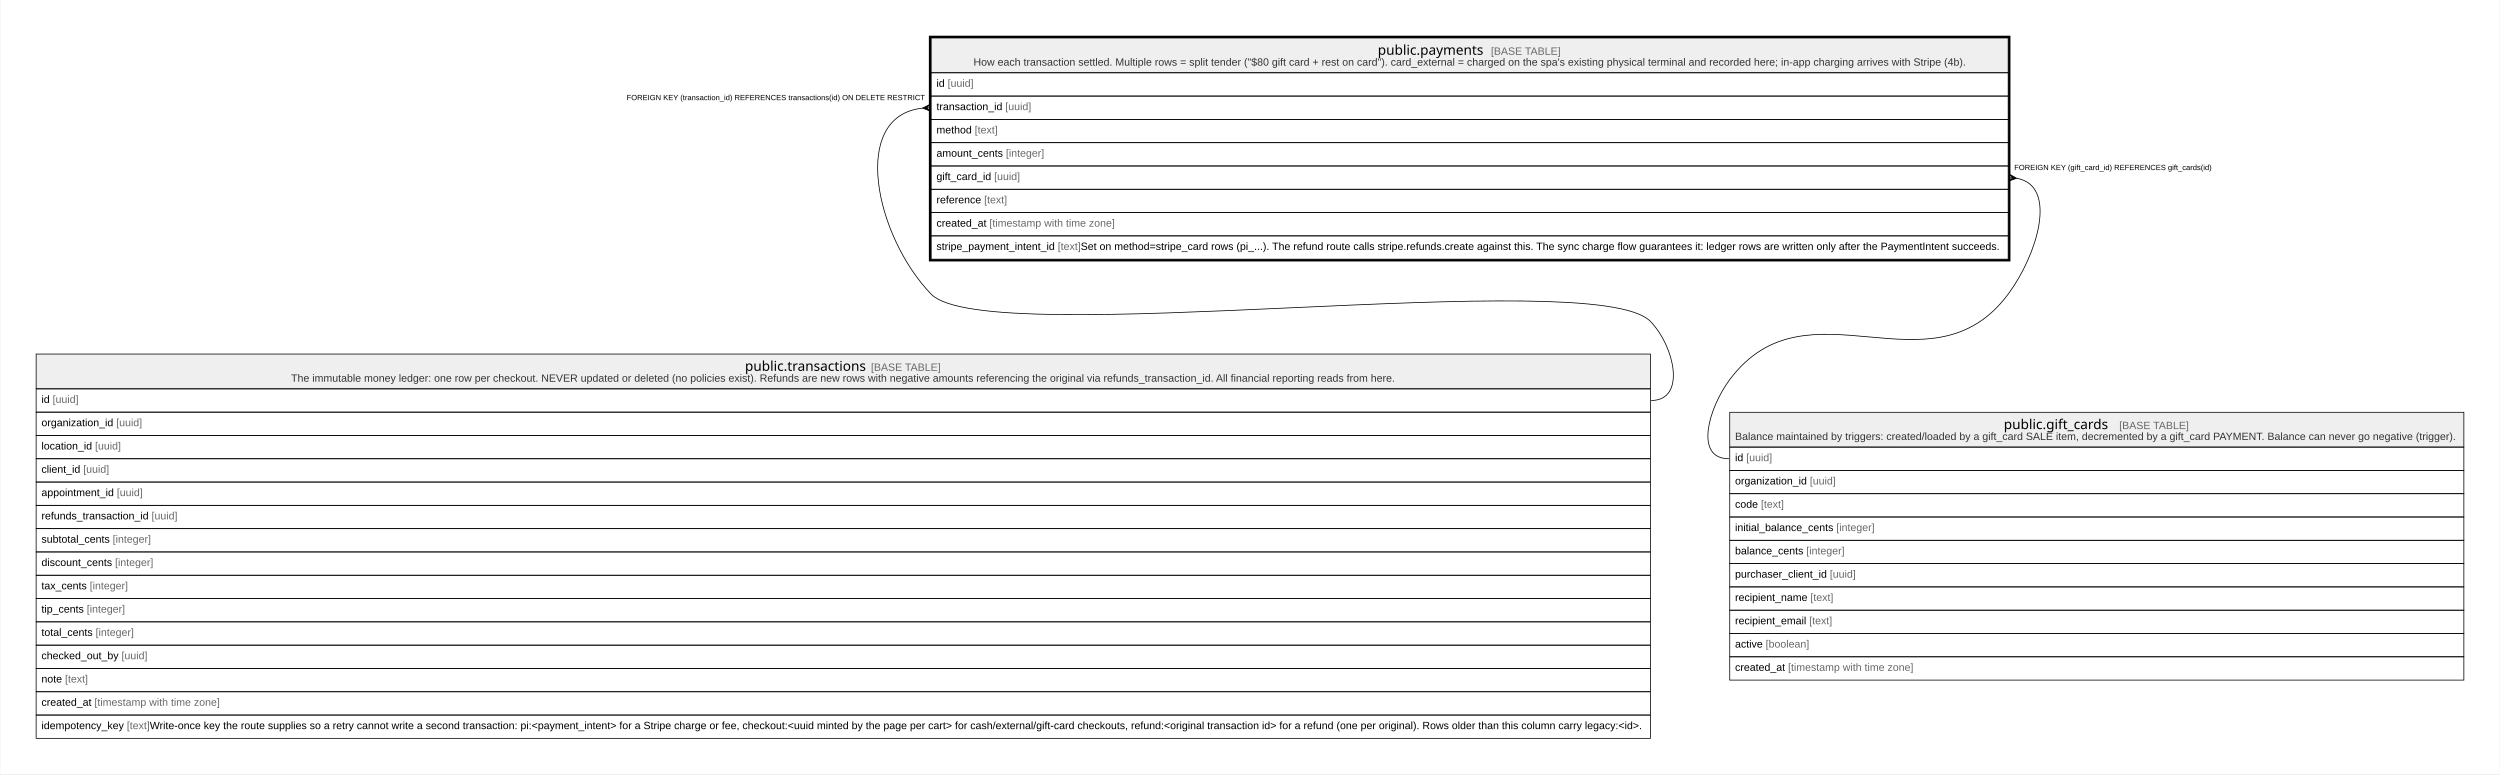
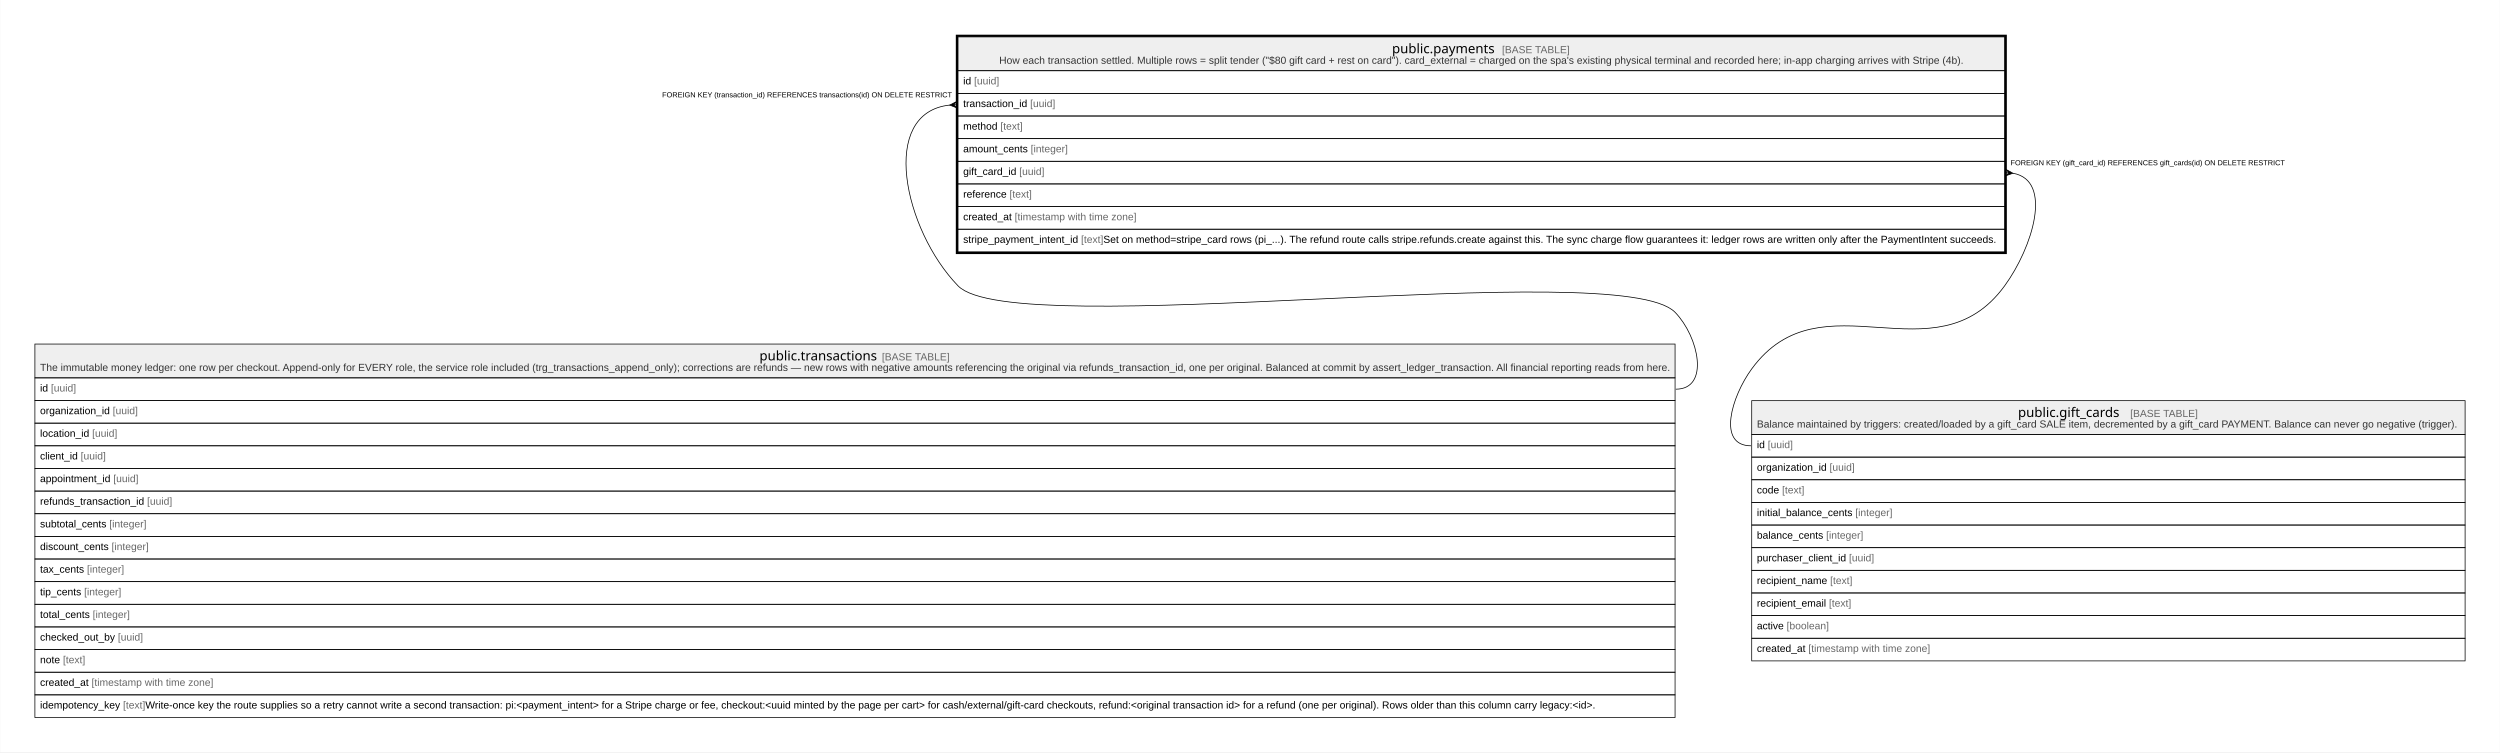
- <svg xmlns="http://www.w3.org/2000/svg" width="3304pt" height="1023pt" viewBox="0.00 0.00 3303.50 1023.20">
+ <svg xmlns="http://www.w3.org/2000/svg" width="3400pt" height="1023pt" viewBox="0.00 0.00 3400.13 1023.20">
  <g id="graph0" class="graph" transform="scale(1 1) rotate(0) translate(4 1019.2)">
-     <polygon fill="white" stroke="none" points="-4,4 -4,-1019.2 3299.5,-1019.2 3299.5,4 -4,4" />
+     <polygon fill="white" stroke="none" points="-4,4 -4,-1019.2 3396.13,-1019.2 3396.13,4 -4,4" />
    <g id="node1" class="node">
-       <polygon fill="#efefef" stroke="none" points="1226.27,-923 1226.27,-969 2649.94,-969 2649.94,-923 1226.27,-923" />
-       <polygon fill="none" stroke="black" points="1226.27,-923 1226.27,-969 2649.94,-969 2649.94,-923 1226.27,-923" />
-       <text text-anchor="start" x="1816.62" y="-946.8" font-family="Arial Bold" font-size="18.00">public.payments</text>
-       <text text-anchor="start" x="1935.1" y="-946.8" font-family="Arial" font-size="14.00">    </text>
-       <text text-anchor="start" x="1966.21" y="-946.8" font-family="Arial" font-size="14.00" fill="#666666">[BASE TABLE]</text>
-       <text text-anchor="start" x="1282.21" y="-932.4" font-family="Arial" font-size="14.00" fill="#333333">How each transaction settled. Multiple rows = split tender ("$80 gift card + rest on card"). card_external = charged on the spa's existing physical terminal and recorded here; in-app charging arrives with Stripe (4b).</text>
-       <polygon fill="none" stroke="black" points="1226.27,-892.2 1226.27,-923 2649.94,-923 2649.94,-892.2 1226.27,-892.2" />
-       <text text-anchor="start" x="1233.27" y="-904.4" font-family="Arial" font-size="14.00">id </text>
-       <text text-anchor="start" x="1248.05" y="-904.4" font-family="Arial" font-size="14.00" fill="#666666">[uuid]</text>
-       <polygon fill="none" stroke="black" points="1226.27,-861.4 1226.27,-892.2 2649.94,-892.2 2649.94,-861.4 1226.27,-861.4" />
-       <text text-anchor="start" x="1233.27" y="-873.6" font-family="Arial" font-size="14.00">transaction_id </text>
-       <text text-anchor="start" x="1324.32" y="-873.6" font-family="Arial" font-size="14.00" fill="#666666">[uuid]</text>
-       <polygon fill="none" stroke="black" points="1226.27,-830.6 1226.27,-861.4 2649.94,-861.4 2649.94,-830.6 1226.27,-830.6" />
-       <text text-anchor="start" x="1233.27" y="-842.8" font-family="Arial" font-size="14.00">method </text>
-       <text text-anchor="start" x="1283.85" y="-842.8" font-family="Arial" font-size="14.00" fill="#666666">[text]</text>
-       <polygon fill="none" stroke="black" points="1226.27,-799.8 1226.27,-830.6 2649.94,-830.6 2649.94,-799.8 1226.27,-799.8" />
-       <text text-anchor="start" x="1233.27" y="-812" font-family="Arial" font-size="14.00">amount_cents </text>
-       <text text-anchor="start" x="1325.1" y="-812" font-family="Arial" font-size="14.00" fill="#666666">[integer]</text>
-       <polygon fill="none" stroke="black" points="1226.27,-769 1226.27,-799.8 2649.94,-799.8 2649.94,-769 1226.27,-769" />
-       <text text-anchor="start" x="1233.27" y="-781.2" font-family="Arial" font-size="14.00">gift_card_id </text>
-       <text text-anchor="start" x="1309.53" y="-781.2" font-family="Arial" font-size="14.00" fill="#666666">[uuid]</text>
-       <polygon fill="none" stroke="black" points="1226.27,-738.2 1226.27,-769 2649.94,-769 2649.94,-738.2 1226.27,-738.2" />
-       <text text-anchor="start" x="1233.27" y="-750.4" font-family="Arial" font-size="14.00">reference </text>
-       <text text-anchor="start" x="1296.3" y="-750.4" font-family="Arial" font-size="14.00" fill="#666666">[text]</text>
-       <polygon fill="none" stroke="black" points="1226.27,-707.4 1226.27,-738.2 2649.94,-738.2 2649.94,-707.4 1226.27,-707.4" />
-       <text text-anchor="start" x="1233.27" y="-719.6" font-family="Arial" font-size="14.00">created_at </text>
-       <text text-anchor="start" x="1303.31" y="-719.6" font-family="Arial" font-size="14.00" fill="#666666">[timestamp with time zone]</text>
-       <polygon fill="none" stroke="black" points="1226.27,-676.6 1226.27,-707.4 2649.94,-707.4 2649.94,-676.6 1226.27,-676.6" />
-       <text text-anchor="start" x="1233.27" y="-688.8" font-family="Arial" font-size="14.00">stripe_payment_intent_id </text>
-       <text text-anchor="start" x="1393.59" y="-688.8" font-family="Arial" font-size="14.00" fill="#666666">[text]</text>
-       <text text-anchor="start" x="1423.93" y="-688.8" font-family="Arial" font-size="14.00"> Set on method=stripe_card rows (pi_...). The refund route calls stripe.refunds.create against this. The sync charge flow guarantees it: ledger rows are written only after the PaymentIntent succeeds.</text>
-       <polygon fill="none" stroke="black" stroke-width="3" points="1224.77,-675.1 1224.77,-970.5 2651.44,-970.5 2651.44,-675.1 1224.77,-675.1" />
+       <polygon fill="#efefef" stroke="none" points="1298.9,-923 1298.9,-969 2722.57,-969 2722.57,-923 1298.9,-923" />
+       <polygon fill="none" stroke="black" points="1298.9,-923 1298.9,-969 2722.57,-969 2722.57,-923 1298.9,-923" />
+       <text text-anchor="start" x="1889.25" y="-946.8" font-family="Arial Bold" font-size="18.00">public.payments</text>
+       <text text-anchor="start" x="2007.73" y="-946.8" font-family="Arial" font-size="14.00">    </text>
+       <text text-anchor="start" x="2038.84" y="-946.8" font-family="Arial" font-size="14.00" fill="#666666">[BASE TABLE]</text>
+       <text text-anchor="start" x="1354.85" y="-932.4" font-family="Arial" font-size="14.00" fill="#333333">How each transaction settled. Multiple rows = split tender ("$80 gift card + rest on card"). card_external = charged on the spa's existing physical terminal and recorded here; in-app charging arrives with Stripe (4b).</text>
+       <polygon fill="none" stroke="black" points="1298.9,-892.2 1298.9,-923 2722.57,-923 2722.57,-892.2 1298.9,-892.2" />
+       <text text-anchor="start" x="1305.9" y="-904.4" font-family="Arial" font-size="14.00">id </text>
+       <text text-anchor="start" x="1320.68" y="-904.4" font-family="Arial" font-size="14.00" fill="#666666">[uuid]</text>
+       <polygon fill="none" stroke="black" points="1298.9,-861.4 1298.9,-892.2 2722.57,-892.2 2722.57,-861.4 1298.9,-861.4" />
+       <text text-anchor="start" x="1305.9" y="-873.6" font-family="Arial" font-size="14.00">transaction_id </text>
+       <text text-anchor="start" x="1396.95" y="-873.6" font-family="Arial" font-size="14.00" fill="#666666">[uuid]</text>
+       <polygon fill="none" stroke="black" points="1298.9,-830.6 1298.9,-861.4 2722.57,-861.4 2722.57,-830.6 1298.9,-830.6" />
+       <text text-anchor="start" x="1305.9" y="-842.8" font-family="Arial" font-size="14.00">method </text>
+       <text text-anchor="start" x="1356.48" y="-842.8" font-family="Arial" font-size="14.00" fill="#666666">[text]</text>
+       <polygon fill="none" stroke="black" points="1298.9,-799.8 1298.9,-830.6 2722.57,-830.6 2722.57,-799.8 1298.9,-799.8" />
+       <text text-anchor="start" x="1305.9" y="-812" font-family="Arial" font-size="14.00">amount_cents </text>
+       <text text-anchor="start" x="1397.73" y="-812" font-family="Arial" font-size="14.00" fill="#666666">[integer]</text>
+       <polygon fill="none" stroke="black" points="1298.9,-769 1298.9,-799.8 2722.57,-799.8 2722.57,-769 1298.9,-769" />
+       <text text-anchor="start" x="1305.9" y="-781.2" font-family="Arial" font-size="14.00">gift_card_id </text>
+       <text text-anchor="start" x="1382.16" y="-781.2" font-family="Arial" font-size="14.00" fill="#666666">[uuid]</text>
+       <polygon fill="none" stroke="black" points="1298.9,-738.2 1298.9,-769 2722.57,-769 2722.57,-738.2 1298.9,-738.2" />
+       <text text-anchor="start" x="1305.9" y="-750.4" font-family="Arial" font-size="14.00">reference </text>
+       <text text-anchor="start" x="1368.93" y="-750.4" font-family="Arial" font-size="14.00" fill="#666666">[text]</text>
+       <polygon fill="none" stroke="black" points="1298.9,-707.4 1298.9,-738.2 2722.57,-738.2 2722.57,-707.4 1298.9,-707.4" />
+       <text text-anchor="start" x="1305.9" y="-719.6" font-family="Arial" font-size="14.00">created_at </text>
+       <text text-anchor="start" x="1375.94" y="-719.6" font-family="Arial" font-size="14.00" fill="#666666">[timestamp with time zone]</text>
+       <polygon fill="none" stroke="black" points="1298.9,-676.6 1298.9,-707.4 2722.57,-707.4 2722.57,-676.6 1298.9,-676.6" />
+       <text text-anchor="start" x="1305.9" y="-688.8" font-family="Arial" font-size="14.00">stripe_payment_intent_id </text>
+       <text text-anchor="start" x="1466.22" y="-688.8" font-family="Arial" font-size="14.00" fill="#666666">[text]</text>
+       <text text-anchor="start" x="1496.56" y="-688.8" font-family="Arial" font-size="14.00"> Set on method=stripe_card rows (pi_...). The refund route calls stripe.refunds.create against this. The sync charge flow guarantees it: ledger rows are written only after the PaymentIntent succeeds.</text>
+       <polygon fill="none" stroke="black" stroke-width="3" points="1297.4,-675.1 1297.4,-970.5 2724.07,-970.5 2724.07,-675.1 1297.4,-675.1" />
    </g>
    <g id="node2" class="node">
-       <polygon fill="#efefef" stroke="none" points="43.2,-505.2 43.2,-551.2 2177,-551.2 2177,-505.2 43.2,-505.2" />
-       <polygon fill="none" stroke="black" points="43.2,-505.2 43.2,-551.2 2177,-551.2 2177,-505.2 43.2,-505.2" />
-       <text text-anchor="start" x="980.12" y="-529" font-family="Arial Bold" font-size="18.00">public.transactions</text>
-       <text text-anchor="start" x="1115.59" y="-529" font-family="Arial" font-size="14.00">    </text>
-       <text text-anchor="start" x="1146.71" y="-529" font-family="Arial" font-size="14.00" fill="#666666">[BASE TABLE]</text>
-       <text text-anchor="start" x="380.16" y="-514.6" font-family="Arial" font-size="14.00" fill="#333333">The immutable money ledger: one row per checkout. NEVER updated or deleted (no policies exist). Refunds are new rows with negative amounts referencing the original via refunds_transaction_id. All financial reporting reads from here.</text>
-       <polygon fill="none" stroke="black" points="43.2,-474.4 43.2,-505.2 2177,-505.2 2177,-474.4 43.2,-474.4" />
+       <polygon fill="#efefef" stroke="none" points="43.2,-505.2 43.2,-551.2 2274.27,-551.2 2274.27,-505.2 43.2,-505.2" />
+       <polygon fill="none" stroke="black" points="43.2,-505.2 43.2,-551.2 2274.27,-551.2 2274.27,-505.2 43.2,-505.2" />
+       <text text-anchor="start" x="1028.76" y="-529" font-family="Arial Bold" font-size="18.00">public.transactions</text>
+       <text text-anchor="start" x="1164.22" y="-529" font-family="Arial" font-size="14.00">    </text>
+       <text text-anchor="start" x="1195.34" y="-529" font-family="Arial" font-size="14.00" fill="#666666">[BASE TABLE]</text>
+       <text text-anchor="start" x="50.2" y="-514.6" font-family="Arial" font-size="14.00" fill="#333333">The immutable money ledger: one row per checkout. Append-only for EVERY role, the service role included (trg_transactions_append_only); corrections are refunds — new rows with negative amounts referencing the original via refunds_transaction_id, one per original. Balanced at commit by assert_ledger_transaction. All financial reporting reads from here.</text>
+       <polygon fill="none" stroke="black" points="43.2,-474.4 43.2,-505.2 2274.27,-505.2 2274.27,-474.4 43.2,-474.4" />
      <text text-anchor="start" x="50.2" y="-486.6" font-family="Arial" font-size="14.00">id </text>
      <text text-anchor="start" x="64.99" y="-486.6" font-family="Arial" font-size="14.00" fill="#666666">[uuid]</text>
-       <polygon fill="none" stroke="black" points="43.2,-443.6 43.2,-474.4 2177,-474.4 2177,-443.6 43.2,-443.6" />
+       <polygon fill="none" stroke="black" points="43.2,-443.6 43.2,-474.4 2274.27,-474.4 2274.27,-443.6 43.2,-443.6" />
      <text text-anchor="start" x="50.2" y="-455.8" font-family="Arial" font-size="14.00">organization_id </text>
      <text text-anchor="start" x="149.05" y="-455.8" font-family="Arial" font-size="14.00" fill="#666666">[uuid]</text>
-       <polygon fill="none" stroke="black" points="43.2,-412.8 43.2,-443.6 2177,-443.6 2177,-412.8 43.2,-412.8" />
+       <polygon fill="none" stroke="black" points="43.2,-412.8 43.2,-443.6 2274.27,-443.6 2274.27,-412.8 43.2,-412.8" />
      <text text-anchor="start" x="50.2" y="-425" font-family="Arial" font-size="14.00">location_id </text>
      <text text-anchor="start" x="121.03" y="-425" font-family="Arial" font-size="14.00" fill="#666666">[uuid]</text>
-       <polygon fill="none" stroke="black" points="43.2,-382 43.2,-412.8 2177,-412.8 2177,-382 43.2,-382" />
+       <polygon fill="none" stroke="black" points="43.2,-382 43.2,-412.8 2274.27,-412.8 2274.27,-382 43.2,-382" />
      <text text-anchor="start" x="50.2" y="-394.2" font-family="Arial" font-size="14.00">client_id </text>
      <text text-anchor="start" x="105.45" y="-394.2" font-family="Arial" font-size="14.00" fill="#666666">[uuid]</text>
-       <polygon fill="none" stroke="black" points="43.2,-351.2 43.2,-382 2177,-382 2177,-351.2 43.2,-351.2" />
+       <polygon fill="none" stroke="black" points="43.2,-351.2 43.2,-382 2274.27,-382 2274.27,-351.2 43.2,-351.2" />
      <text text-anchor="start" x="50.2" y="-363.4" font-family="Arial" font-size="14.00">appointment_id </text>
      <text text-anchor="start" x="149.83" y="-363.4" font-family="Arial" font-size="14.00" fill="#666666">[uuid]</text>
-       <polygon fill="none" stroke="black" points="43.2,-320.4 43.2,-351.2 2177,-351.2 2177,-320.4 43.2,-320.4" />
+       <polygon fill="none" stroke="black" points="43.2,-320.4 43.2,-351.2 2274.27,-351.2 2274.27,-320.4 43.2,-320.4" />
      <text text-anchor="start" x="50.2" y="-332.6" font-family="Arial" font-size="14.00">refunds_transaction_id </text>
      <text text-anchor="start" x="195.74" y="-332.6" font-family="Arial" font-size="14.00" fill="#666666">[uuid]</text>
-       <polygon fill="none" stroke="black" points="43.2,-289.6 43.2,-320.4 2177,-320.4 2177,-289.6 43.2,-289.6" />
+       <polygon fill="none" stroke="black" points="43.2,-289.6 43.2,-320.4 2274.27,-320.4 2274.27,-289.6 43.2,-289.6" />
      <text text-anchor="start" x="50.2" y="-301.8" font-family="Arial" font-size="14.00">subtotal_cents </text>
      <text text-anchor="start" x="144.37" y="-301.8" font-family="Arial" font-size="14.00" fill="#666666">[integer]</text>
-       <polygon fill="none" stroke="black" points="43.2,-258.8 43.2,-289.6 2177,-289.6 2177,-258.8 43.2,-258.8" />
+       <polygon fill="none" stroke="black" points="43.2,-258.8 43.2,-289.6 2274.27,-289.6 2274.27,-258.8 43.2,-258.8" />
      <text text-anchor="start" x="50.2" y="-271" font-family="Arial" font-size="14.00">discount_cents </text>
      <text text-anchor="start" x="147.48" y="-271" font-family="Arial" font-size="14.00" fill="#666666">[integer]</text>
-       <polygon fill="none" stroke="black" points="43.2,-228 43.2,-258.8 2177,-258.8 2177,-228 43.2,-228" />
+       <polygon fill="none" stroke="black" points="43.2,-228 43.2,-258.8 2274.27,-258.8 2274.27,-228 43.2,-228" />
      <text text-anchor="start" x="50.2" y="-240.2" font-family="Arial" font-size="14.00">tax_cents </text>
      <text text-anchor="start" x="114.01" y="-240.2" font-family="Arial" font-size="14.00" fill="#666666">[integer]</text>
-       <polygon fill="none" stroke="black" points="43.2,-197.2 43.2,-228 2177,-228 2177,-197.2 43.2,-197.2" />
+       <polygon fill="none" stroke="black" points="43.2,-197.2 43.2,-228 2274.27,-228 2274.27,-197.2 43.2,-197.2" />
      <text text-anchor="start" x="50.2" y="-209.4" font-family="Arial" font-size="14.00">tip_cents </text>
      <text text-anchor="start" x="110.12" y="-209.4" font-family="Arial" font-size="14.00" fill="#666666">[integer]</text>
-       <polygon fill="none" stroke="black" points="43.2,-166.4 43.2,-197.2 2177,-197.2 2177,-166.4 43.2,-166.4" />
+       <polygon fill="none" stroke="black" points="43.2,-166.4 43.2,-197.2 2274.27,-197.2 2274.27,-166.4 43.2,-166.4" />
      <text text-anchor="start" x="50.2" y="-178.6" font-family="Arial" font-size="14.00">total_cents </text>
      <text text-anchor="start" x="121.8" y="-178.6" font-family="Arial" font-size="14.00" fill="#666666">[integer]</text>
-       <polygon fill="none" stroke="black" points="43.2,-135.6 43.2,-166.4 2177,-166.4 2177,-135.6 43.2,-135.6" />
+       <polygon fill="none" stroke="black" points="43.2,-135.6 43.2,-166.4 2274.27,-166.4 2274.27,-135.6 43.2,-135.6" />
      <text text-anchor="start" x="50.2" y="-147.8" font-family="Arial" font-size="14.00">checked_out_by </text>
      <text text-anchor="start" x="156.05" y="-147.8" font-family="Arial" font-size="14.00" fill="#666666">[uuid]</text>
-       <polygon fill="none" stroke="black" points="43.2,-104.8 43.2,-135.6 2177,-135.6 2177,-104.8 43.2,-104.8" />
+       <polygon fill="none" stroke="black" points="43.2,-104.8 43.2,-135.6 2274.27,-135.6 2274.27,-104.8 43.2,-104.8" />
      <text text-anchor="start" x="50.2" y="-117" font-family="Arial" font-size="14.00">note </text>
      <text text-anchor="start" x="81.34" y="-117" font-family="Arial" font-size="14.00" fill="#666666">[text]</text>
-       <polygon fill="none" stroke="black" points="43.2,-74 43.2,-104.8 2177,-104.8 2177,-74 43.2,-74" />
+       <polygon fill="none" stroke="black" points="43.2,-74 43.2,-104.8 2274.27,-104.8 2274.27,-74 43.2,-74" />
      <text text-anchor="start" x="50.2" y="-86.2" font-family="Arial" font-size="14.00">created_at </text>
      <text text-anchor="start" x="120.25" y="-86.2" font-family="Arial" font-size="14.00" fill="#666666">[timestamp with time zone]</text>
-       <polygon fill="none" stroke="black" points="43.2,-43.2 43.2,-74 2177,-74 2177,-43.2 43.2,-43.2" />
+       <polygon fill="none" stroke="black" points="43.2,-43.2 43.2,-74 2274.27,-74 2274.27,-43.2 43.2,-43.2" />
      <text text-anchor="start" x="50.2" y="-55.4" font-family="Arial" font-size="14.00">idempotency_key </text>
      <text text-anchor="start" x="163.04" y="-55.4" font-family="Arial" font-size="14.00" fill="#666666">[text]</text>
      <text text-anchor="start" x="193.39" y="-55.4" font-family="Arial" font-size="14.00"> Write-once key the route supplies so a retry cannot write a second transaction: pi:&lt;payment_intent&gt; for a Stripe charge or fee, checkout:&lt;uuid minted by the page per cart&gt; for cash/external/gift-card checkouts, refund:&lt;original transaction id&gt; for a refund (one per original). Rows older than this column carry legacy:&lt;id&gt;.</text>
    </g>
    <g id="edge1" class="edge">
-       <path fill="none" stroke="black" d="M1215.12,-876.29C1118.01,-866.09 1152.6,-706.6 1226.27,-630.4 1299.74,-554.4 2103.32,-670.2 2177,-594.4 2209.41,-561.06 2224.49,-489.8 2178,-489.8" />
-       <polygon fill="black" stroke="black" points="1214.94,-876.28 1224.7,-881.28 1220.27,-876.55 1224.6,-876.77 1224.6,-876.77 1224.6,-876.77 1220.27,-876.55 1225.16,-872.29 1214.94,-876.28" />
-       <text text-anchor="start" x="823.72" y="-886.8" font-family="Arial" font-size="10.00">FOREIGN KEY (transaction_id) REFERENCES transactions(id) ON DELETE RESTRICT</text>
+       <path fill="none" stroke="black" d="M1287.75,-876.29C1190.64,-866.08 1225.2,-706.56 1298.9,-630.4 1374.31,-552.47 2198.64,-672.13 2274.27,-594.4 2306.69,-561.08 2321.76,-489.8 2275.27,-489.8" />
+       <polygon fill="black" stroke="black" points="1287.58,-876.28 1297.33,-881.28 1292.9,-876.55 1297.23,-876.77 1297.23,-876.77 1297.23,-876.77 1292.9,-876.55 1297.79,-872.29 1287.58,-876.28" />
+       <text text-anchor="start" x="896.36" y="-886.8" font-family="Arial" font-size="10.00">FOREIGN KEY (transaction_id) REFERENCES transactions(id) ON DELETE RESTRICT</text>
    </g>
    <g id="node3" class="node">
-       <polygon fill="#efefef" stroke="none" points="2281.9,-428.2 2281.9,-474.2 3252.3,-474.2 3252.3,-428.2 2281.9,-428.2" />
-       <polygon fill="none" stroke="black" points="2281.9,-428.2 2281.9,-474.2 3252.3,-474.2 3252.3,-428.2 2281.9,-428.2" />
-       <text text-anchor="start" x="2644.12" y="-452" font-family="Arial Bold" font-size="18.00">public.gift_cards</text>
-       <text text-anchor="start" x="2765.59" y="-452" font-family="Arial" font-size="14.00">    </text>
-       <text text-anchor="start" x="2796.71" y="-452" font-family="Arial" font-size="14.00" fill="#666666">[BASE TABLE]</text>
-       <text text-anchor="start" x="2288.9" y="-437.6" font-family="Arial" font-size="14.00" fill="#333333">Balance maintained by triggers: created/loaded by a gift_card SALE item, decremented by a gift_card PAYMENT. Balance can never go negative (trigger).</text>
-       <polygon fill="none" stroke="black" points="2281.9,-397.4 2281.9,-428.2 3252.3,-428.2 3252.3,-397.4 2281.9,-397.4" />
-       <text text-anchor="start" x="2288.9" y="-409.6" font-family="Arial" font-size="14.00">id </text>
-       <text text-anchor="start" x="2303.69" y="-409.6" font-family="Arial" font-size="14.00" fill="#666666">[uuid]</text>
-       <polygon fill="none" stroke="black" points="2281.9,-366.6 2281.9,-397.4 3252.3,-397.4 3252.3,-366.6 2281.9,-366.6" />
-       <text text-anchor="start" x="2288.9" y="-378.8" font-family="Arial" font-size="14.00">organization_id </text>
-       <text text-anchor="start" x="2387.75" y="-378.8" font-family="Arial" font-size="14.00" fill="#666666">[uuid]</text>
-       <polygon fill="none" stroke="black" points="2281.9,-335.8 2281.9,-366.6 3252.3,-366.6 3252.3,-335.8 2281.9,-335.8" />
-       <text text-anchor="start" x="2288.9" y="-348" font-family="Arial" font-size="14.00">code </text>
-       <text text-anchor="start" x="2323.15" y="-348" font-family="Arial" font-size="14.00" fill="#666666">[text]</text>
-       <polygon fill="none" stroke="black" points="2281.9,-305 2281.9,-335.8 3252.3,-335.8 3252.3,-305 2281.9,-305" />
-       <text text-anchor="start" x="2288.9" y="-317.2" font-family="Arial" font-size="14.00">initial_balance_cents </text>
-       <text text-anchor="start" x="2422.77" y="-317.2" font-family="Arial" font-size="14.00" fill="#666666">[integer]</text>
-       <polygon fill="none" stroke="black" points="2281.9,-274.2 2281.9,-305 3252.3,-305 3252.3,-274.2 2281.9,-274.2" />
-       <text text-anchor="start" x="2288.9" y="-286.4" font-family="Arial" font-size="14.00">balance_cents </text>
-       <text text-anchor="start" x="2383.08" y="-286.4" font-family="Arial" font-size="14.00" fill="#666666">[integer]</text>
-       <polygon fill="none" stroke="black" points="2281.9,-243.4 2281.9,-274.2 3252.3,-274.2 3252.3,-243.4 2281.9,-243.4" />
-       <text text-anchor="start" x="2288.9" y="-255.6" font-family="Arial" font-size="14.00">purchaser_client_id </text>
-       <text text-anchor="start" x="2414.2" y="-255.6" font-family="Arial" font-size="14.00" fill="#666666">[uuid]</text>
-       <polygon fill="none" stroke="black" points="2281.9,-212.6 2281.9,-243.4 3252.3,-243.4 3252.3,-212.6 2281.9,-212.6" />
-       <text text-anchor="start" x="2288.9" y="-224.8" font-family="Arial" font-size="14.00">recipient_name </text>
-       <text text-anchor="start" x="2388.51" y="-224.8" font-family="Arial" font-size="14.00" fill="#666666">[text]</text>
-       <polygon fill="none" stroke="black" points="2281.9,-181.8 2281.9,-212.6 3252.3,-212.6 3252.3,-181.8 2281.9,-181.8" />
-       <text text-anchor="start" x="2288.9" y="-194" font-family="Arial" font-size="14.00">recipient_email </text>
-       <text text-anchor="start" x="2386.95" y="-194" font-family="Arial" font-size="14.00" fill="#666666">[text]</text>
-       <polygon fill="none" stroke="black" points="2281.9,-151 2281.9,-181.8 3252.3,-181.8 3252.3,-151 2281.9,-151" />
-       <text text-anchor="start" x="2288.9" y="-163.2" font-family="Arial" font-size="14.00">active </text>
-       <text text-anchor="start" x="2329.36" y="-163.2" font-family="Arial" font-size="14.00" fill="#666666">[boolean]</text>
-       <polygon fill="none" stroke="black" points="2281.9,-120.2 2281.9,-151 3252.3,-151 3252.3,-120.2 2281.9,-120.2" />
-       <text text-anchor="start" x="2288.9" y="-132.4" font-family="Arial" font-size="14.00">created_at </text>
-       <text text-anchor="start" x="2358.95" y="-132.4" font-family="Arial" font-size="14.00" fill="#666666">[timestamp with time zone]</text>
+       <polygon fill="#efefef" stroke="none" points="2378.53,-428.2 2378.53,-474.2 3348.93,-474.2 3348.93,-428.2 2378.53,-428.2" />
+       <polygon fill="none" stroke="black" points="2378.53,-428.2 2378.53,-474.2 3348.93,-474.2 3348.93,-428.2 2378.53,-428.2" />
+       <text text-anchor="start" x="2740.76" y="-452" font-family="Arial Bold" font-size="18.00">public.gift_cards</text>
+       <text text-anchor="start" x="2862.22" y="-452" font-family="Arial" font-size="14.00">    </text>
+       <text text-anchor="start" x="2893.34" y="-452" font-family="Arial" font-size="14.00" fill="#666666">[BASE TABLE]</text>
+       <text text-anchor="start" x="2385.53" y="-437.6" font-family="Arial" font-size="14.00" fill="#333333">Balance maintained by triggers: created/loaded by a gift_card SALE item, decremented by a gift_card PAYMENT. Balance can never go negative (trigger).</text>
+       <polygon fill="none" stroke="black" points="2378.53,-397.4 2378.53,-428.2 3348.93,-428.2 3348.93,-397.4 2378.53,-397.4" />
+       <text text-anchor="start" x="2385.53" y="-409.6" font-family="Arial" font-size="14.00">id </text>
+       <text text-anchor="start" x="2400.32" y="-409.6" font-family="Arial" font-size="14.00" fill="#666666">[uuid]</text>
+       <polygon fill="none" stroke="black" points="2378.53,-366.6 2378.53,-397.4 3348.93,-397.4 3348.93,-366.6 2378.53,-366.6" />
+       <text text-anchor="start" x="2385.53" y="-378.8" font-family="Arial" font-size="14.00">organization_id </text>
+       <text text-anchor="start" x="2484.38" y="-378.8" font-family="Arial" font-size="14.00" fill="#666666">[uuid]</text>
+       <polygon fill="none" stroke="black" points="2378.53,-335.8 2378.53,-366.6 3348.93,-366.6 3348.93,-335.8 2378.53,-335.8" />
+       <text text-anchor="start" x="2385.53" y="-348" font-family="Arial" font-size="14.00">code </text>
+       <text text-anchor="start" x="2419.78" y="-348" font-family="Arial" font-size="14.00" fill="#666666">[text]</text>
+       <polygon fill="none" stroke="black" points="2378.53,-305 2378.53,-335.8 3348.93,-335.8 3348.93,-305 2378.53,-305" />
+       <text text-anchor="start" x="2385.53" y="-317.2" font-family="Arial" font-size="14.00">initial_balance_cents </text>
+       <text text-anchor="start" x="2519.4" y="-317.2" font-family="Arial" font-size="14.00" fill="#666666">[integer]</text>
+       <polygon fill="none" stroke="black" points="2378.53,-274.2 2378.53,-305 3348.93,-305 3348.93,-274.2 2378.53,-274.2" />
+       <text text-anchor="start" x="2385.53" y="-286.4" font-family="Arial" font-size="14.00">balance_cents </text>
+       <text text-anchor="start" x="2479.71" y="-286.4" font-family="Arial" font-size="14.00" fill="#666666">[integer]</text>
+       <polygon fill="none" stroke="black" points="2378.53,-243.4 2378.53,-274.2 3348.93,-274.2 3348.93,-243.4 2378.53,-243.4" />
+       <text text-anchor="start" x="2385.53" y="-255.6" font-family="Arial" font-size="14.00">purchaser_client_id </text>
+       <text text-anchor="start" x="2510.83" y="-255.6" font-family="Arial" font-size="14.00" fill="#666666">[uuid]</text>
+       <polygon fill="none" stroke="black" points="2378.53,-212.6 2378.53,-243.4 3348.93,-243.4 3348.93,-212.6 2378.53,-212.6" />
+       <text text-anchor="start" x="2385.53" y="-224.8" font-family="Arial" font-size="14.00">recipient_name </text>
+       <text text-anchor="start" x="2485.14" y="-224.8" font-family="Arial" font-size="14.00" fill="#666666">[text]</text>
+       <polygon fill="none" stroke="black" points="2378.53,-181.8 2378.53,-212.6 3348.93,-212.6 3348.93,-181.8 2378.53,-181.8" />
+       <text text-anchor="start" x="2385.53" y="-194" font-family="Arial" font-size="14.00">recipient_email </text>
+       <text text-anchor="start" x="2483.58" y="-194" font-family="Arial" font-size="14.00" fill="#666666">[text]</text>
+       <polygon fill="none" stroke="black" points="2378.53,-151 2378.53,-181.8 3348.93,-181.8 3348.93,-151 2378.53,-151" />
+       <text text-anchor="start" x="2385.53" y="-163.2" font-family="Arial" font-size="14.00">active </text>
+       <text text-anchor="start" x="2425.99" y="-163.2" font-family="Arial" font-size="14.00" fill="#666666">[boolean]</text>
+       <polygon fill="none" stroke="black" points="2378.53,-120.2 2378.53,-151 3348.93,-151 3348.93,-120.2 2378.53,-120.2" />
+       <text text-anchor="start" x="2385.53" y="-132.4" font-family="Arial" font-size="14.00">created_at </text>
+       <text text-anchor="start" x="2455.58" y="-132.4" font-family="Arial" font-size="14.00" fill="#666666">[timestamp with time zone]</text>
    </g>
    <g id="edge2" class="edge">
-       <path fill="none" stroke="black" d="M2661.31,-783.53C2716.22,-773.69 2688.56,-682.31 2649.94,-630.4 2547.79,-493.12 2384.25,-654.52 2281.9,-517.4 2254.09,-480.14 2234.41,-412.8 2280.9,-412.8" />
-       <polygon fill="black" stroke="black" points="2661.24,-783.54 2650.9,-779.89 2655.92,-783.98 2651.6,-784.34 2651.6,-784.34 2651.6,-784.34 2655.92,-783.98 2651.65,-788.86 2661.24,-783.54" />
-       <text text-anchor="start" x="2657.94" y="-794.4" font-family="Arial" font-size="10.00">FOREIGN KEY (gift_card_id) REFERENCES gift_cards(id)</text>
+       <path fill="none" stroke="black" d="M2733.94,-783.54C2788.8,-773.74 2760.69,-682.68 2722.57,-630.4 2627.75,-500.35 2473.55,-647.3 2378.53,-517.4 2351.09,-479.88 2331.04,-412.8 2377.53,-412.8" />
+       <polygon fill="black" stroke="black" points="2733.87,-783.54 2723.53,-779.89 2728.55,-783.99 2724.24,-784.34 2724.24,-784.34 2724.24,-784.34 2728.55,-783.99 2724.28,-788.86 2733.87,-783.54" />
+       <text text-anchor="start" x="2730.57" y="-794.4" font-family="Arial" font-size="10.00">FOREIGN KEY (gift_card_id) REFERENCES gift_cards(id) ON DELETE RESTRICT</text>
    </g>
  </g>
</svg>
